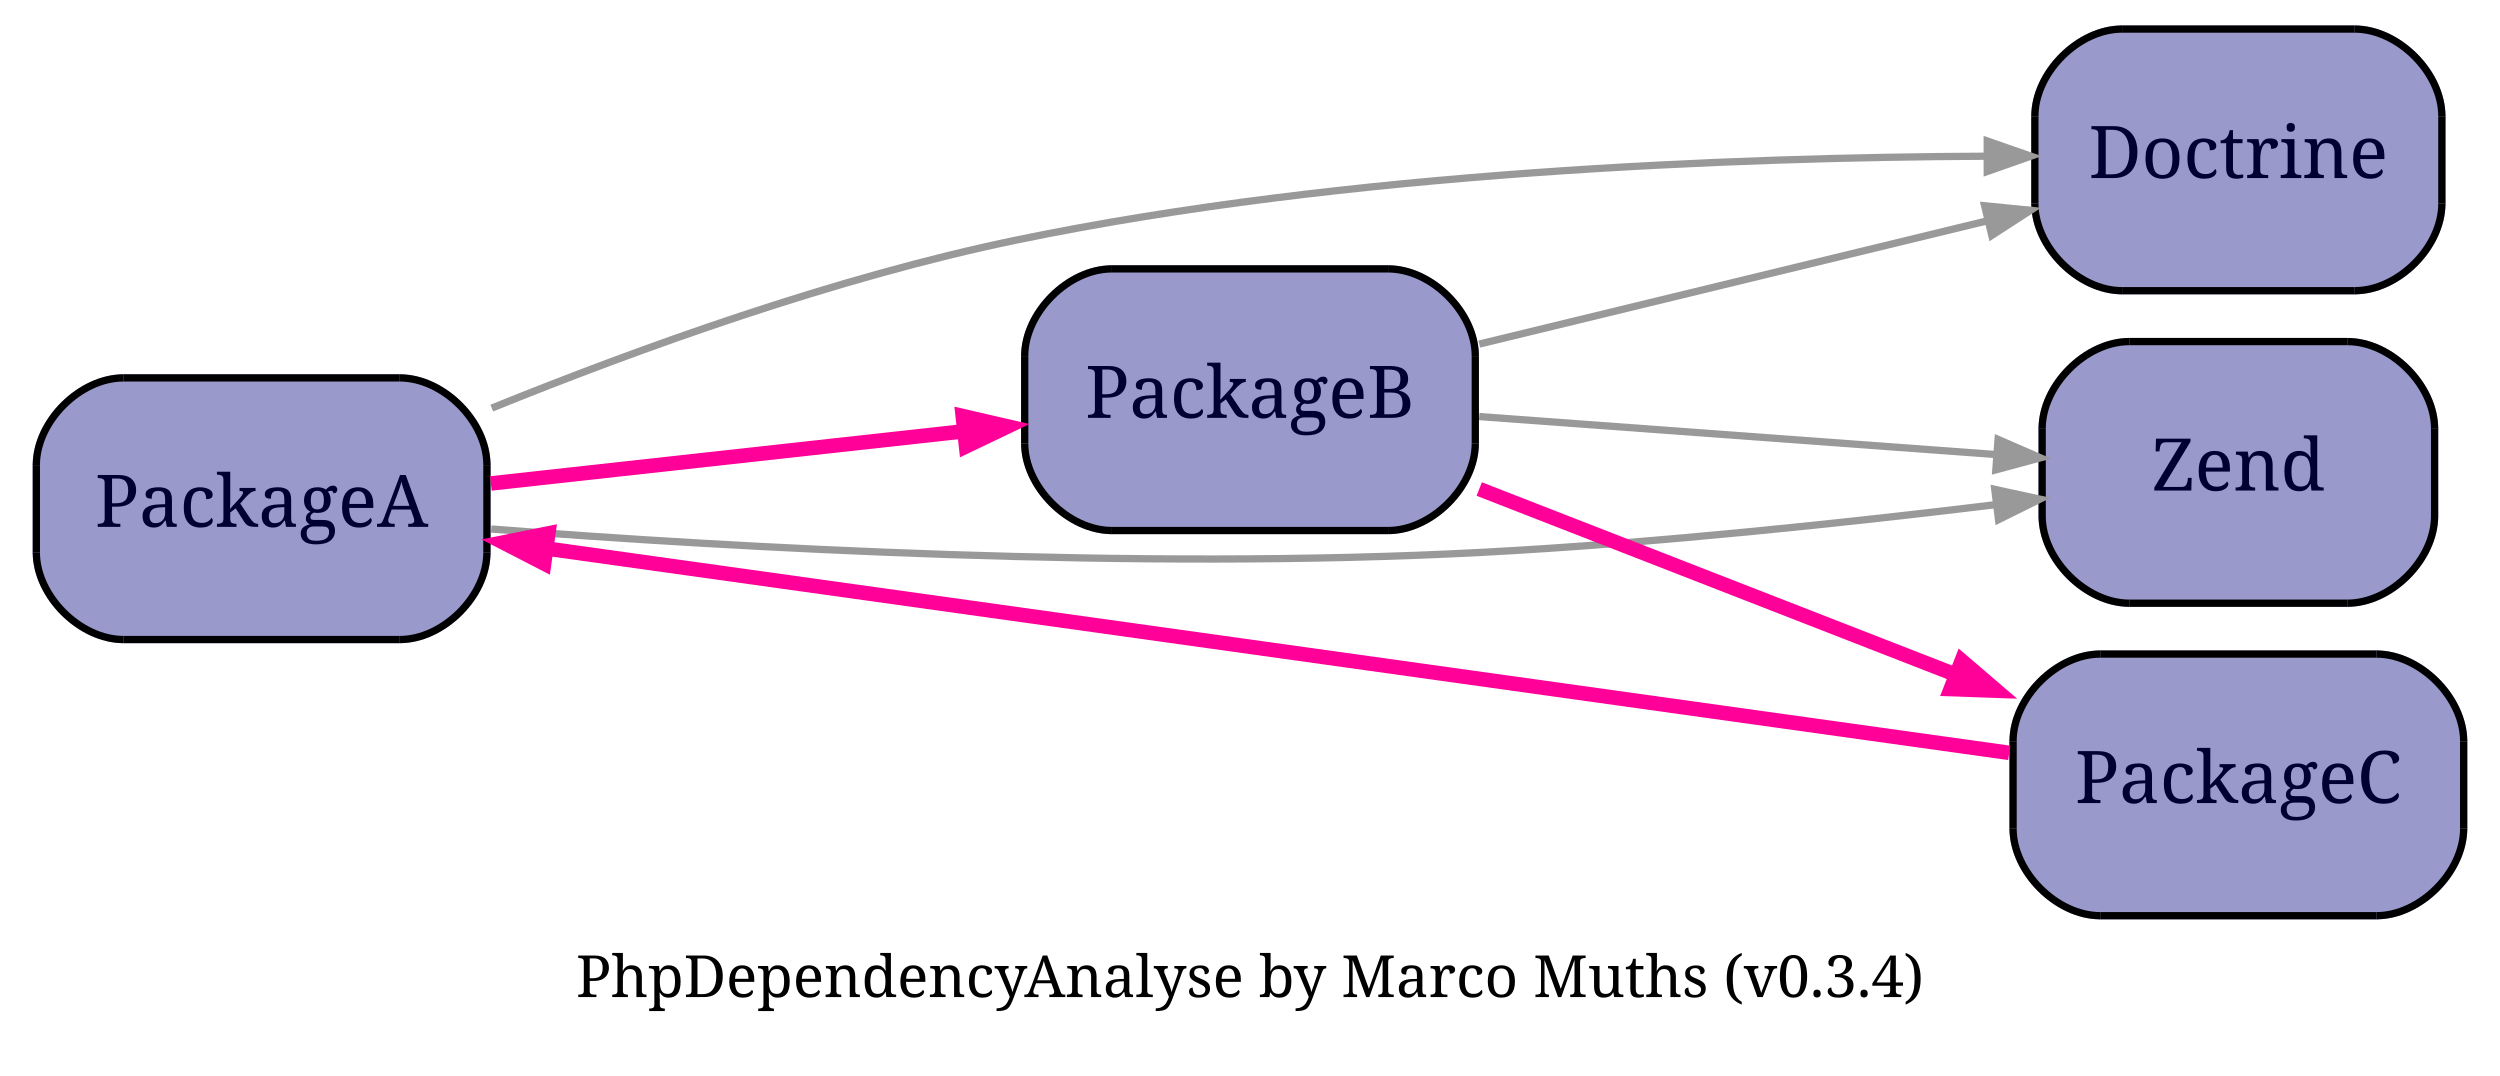
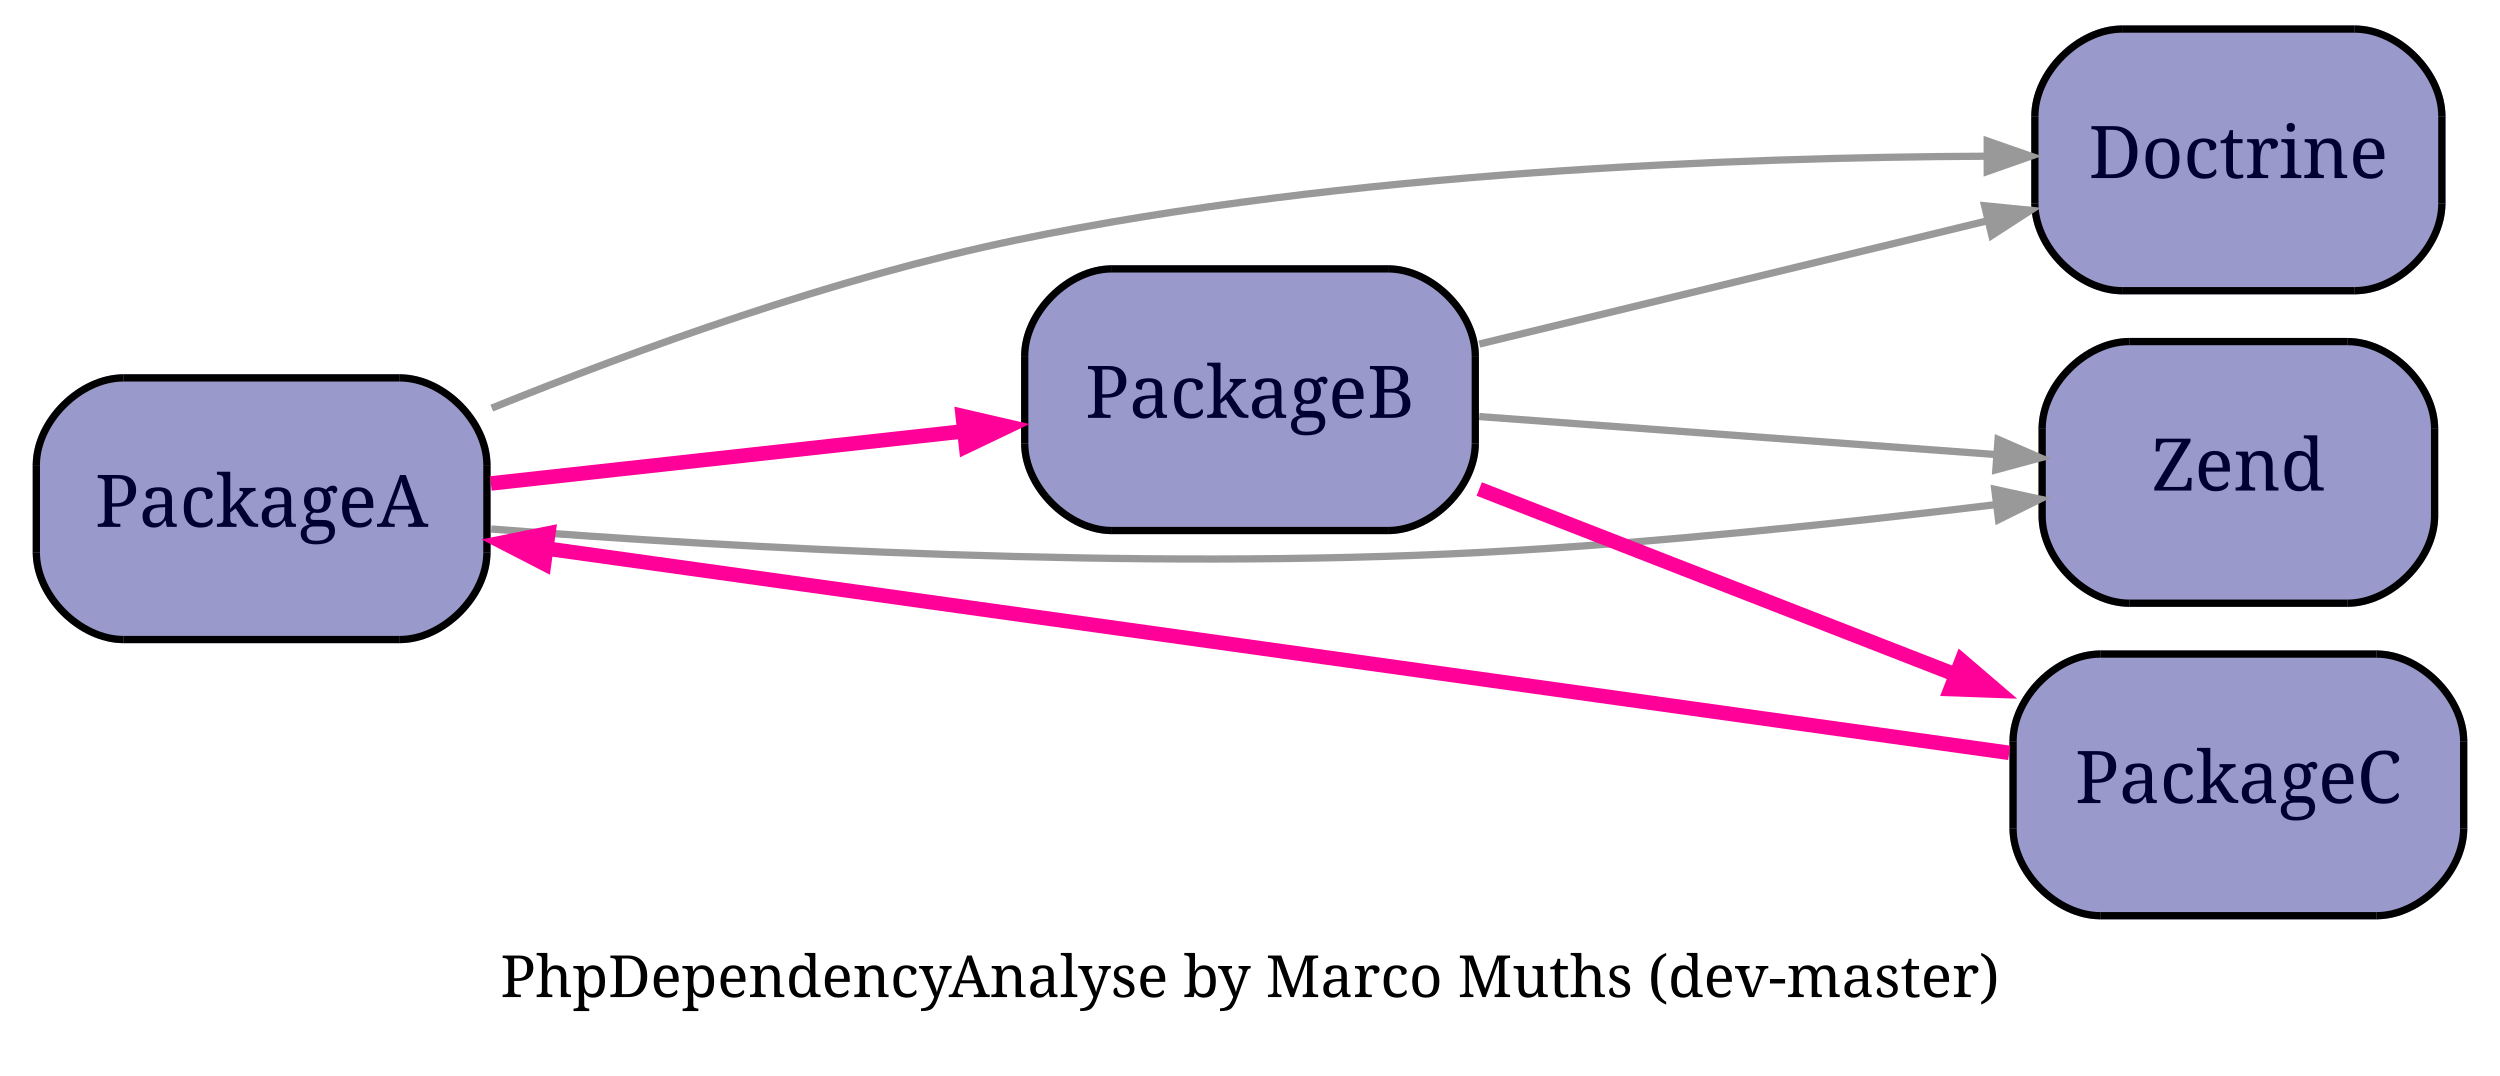
<svg xmlns="http://www.w3.org/2000/svg" width="344pt" height="148pt" viewBox="0.00 0.00 344.00 148.00">
  <g id="graph1" class="graph" transform="scale(1 1) rotate(0) translate(4 144)">
    <polygon fill="white" stroke="white" points="-4,5 -4,-144 341,-144 341,5 -4,5" />
-     <text text-anchor="middle" x="168" y="-6.8" font-family="Times Roman,serif" font-size="8.00">PhpDependencyAnalyse by Marco Muths (v0.3.4)</text>
+     <text text-anchor="middle" x="168" y="-6.8" font-family="Times Roman,serif" font-size="8.00">PhpDependencyAnalyse by Marco Muths (dev-master)</text>
    <g id="node1" class="node">
      <polygon fill="#9999cc" stroke="#9999cc" points="51,-92 13,-92 1,-80 1,-68 13,-56 51,-56 63,-68 63,-80 51,-92" />
      <path fill="#9999cc" stroke="#9999cc" d="M13,-92C7,-92 1,-86 1,-80" />
      <path fill="#9999cc" stroke="#9999cc" d="M1,-68C1,-62 7,-56 13,-56" />
      <path fill="#9999cc" stroke="#9999cc" d="M51,-56C57,-56 63,-62 63,-68" />
      <path fill="#9999cc" stroke="#9999cc" d="M63,-80C63,-86 57,-92 51,-92" />
      <polyline fill="none" stroke="black" points="51,-92 13,-92 " />
      <path fill="none" stroke="black" d="M13,-92C7,-92 1,-86 1,-80" />
      <polyline fill="none" stroke="black" points="1,-80 1,-68 " />
      <path fill="none" stroke="black" d="M1,-68C1,-62 7,-56 13,-56" />
      <polyline fill="none" stroke="black" points="13,-56 51,-56 " />
      <path fill="none" stroke="black" d="M51,-56C57,-56 63,-62 63,-68" />
      <polyline fill="none" stroke="black" points="63,-68 63,-80 " />
      <path fill="none" stroke="black" d="M63,-80C63,-86 57,-92 51,-92" />
      <text text-anchor="middle" x="32" y="-71.5" font-family="Times Roman,serif" font-size="10.00" fill="#000033">PackageA</text>
    </g>
    <g id="node2" class="node">
      <polygon fill="#9999cc" stroke="#9999cc" points="187,-107 149,-107 137,-95 137,-83 149,-71 187,-71 199,-83 199,-95 187,-107" />
      <path fill="#9999cc" stroke="#9999cc" d="M149,-107C143,-107 137,-101 137,-95" />
      <path fill="#9999cc" stroke="#9999cc" d="M137,-83C137,-77 143,-71 149,-71" />
      <path fill="#9999cc" stroke="#9999cc" d="M187,-71C193,-71 199,-77 199,-83" />
      <path fill="#9999cc" stroke="#9999cc" d="M199,-95C199,-101 193,-107 187,-107" />
      <polyline fill="none" stroke="black" points="187,-107 149,-107 " />
      <path fill="none" stroke="black" d="M149,-107C143,-107 137,-101 137,-95" />
      <polyline fill="none" stroke="black" points="137,-95 137,-83 " />
      <path fill="none" stroke="black" d="M137,-83C137,-77 143,-71 149,-71" />
      <polyline fill="none" stroke="black" points="149,-71 187,-71 " />
      <path fill="none" stroke="black" d="M187,-71C193,-71 199,-77 199,-83" />
      <polyline fill="none" stroke="black" points="199,-83 199,-95 " />
      <path fill="none" stroke="black" d="M199,-95C199,-101 193,-107 187,-107" />
      <text text-anchor="middle" x="168" y="-86.5" font-family="Times Roman,serif" font-size="10.00" fill="#000033">PackageB</text>
    </g>
    <g id="edge2" class="edge">
      <path fill="none" stroke="#ff0099" stroke-width="2" d="M63.543,-77.479C82.801,-79.603 107.597,-82.338 128.198,-84.61" />
      <polygon fill="#ff0099" stroke="#ff0099" points="127.898,-87.394 136.157,-85.488 128.512,-81.828 127.898,-87.394" />
    </g>
    <g id="node3" class="node">
      <polygon fill="#9999cc" stroke="#9999cc" points="320,-140 288,-140 276,-128 276,-116 288,-104 320,-104 332,-116 332,-128 320,-140" />
      <path fill="#9999cc" stroke="#9999cc" d="M288,-140C282,-140 276,-134 276,-128" />
      <path fill="#9999cc" stroke="#9999cc" d="M276,-116C276,-110 282,-104 288,-104" />
      <path fill="#9999cc" stroke="#9999cc" d="M320,-104C326,-104 332,-110 332,-116" />
      <path fill="#9999cc" stroke="#9999cc" d="M332,-128C332,-134 326,-140 320,-140" />
      <polyline fill="none" stroke="black" points="320,-140 288,-140 " />
      <path fill="none" stroke="black" d="M288,-140C282,-140 276,-134 276,-128" />
      <polyline fill="none" stroke="black" points="276,-128 276,-116 " />
      <path fill="none" stroke="black" d="M276,-116C276,-110 282,-104 288,-104" />
      <polyline fill="none" stroke="black" points="288,-104 320,-104 " />
      <path fill="none" stroke="black" d="M320,-104C326,-104 332,-110 332,-116" />
      <polyline fill="none" stroke="black" points="332,-116 332,-128 " />
      <path fill="none" stroke="black" d="M332,-128C332,-134 326,-140 320,-140" />
      <text text-anchor="middle" x="304" y="-119.5" font-family="Times Roman,serif" font-size="10.00" fill="#000033">Doctrine</text>
    </g>
    <g id="edge4" class="edge">
      <path fill="none" stroke="#999999" d="M63.667,-87.847C83.942,-96.061 111.038,-105.846 136,-111 181.408,-120.375 235.046,-122.355 269.281,-122.505" />
      <polygon fill="#999999" stroke="#999999" points="269.439,-124.605 275.442,-122.513 269.444,-120.405 269.439,-124.605" />
    </g>
    <g id="node4" class="node">
      <polygon fill="#9999cc" stroke="#9999cc" points="319,-97 289,-97 277,-85 277,-73 289,-61 319,-61 331,-73 331,-85 319,-97" />
      <path fill="#9999cc" stroke="#9999cc" d="M289,-97C283,-97 277,-91 277,-85" />
      <path fill="#9999cc" stroke="#9999cc" d="M277,-73C277,-67 283,-61 289,-61" />
      <path fill="#9999cc" stroke="#9999cc" d="M319,-61C325,-61 331,-67 331,-73" />
      <path fill="#9999cc" stroke="#9999cc" d="M331,-85C331,-91 325,-97 319,-97" />
      <polyline fill="none" stroke="black" points="319,-97 289,-97 " />
      <path fill="none" stroke="black" d="M289,-97C283,-97 277,-91 277,-85" />
      <polyline fill="none" stroke="black" points="277,-85 277,-73 " />
      <path fill="none" stroke="black" d="M277,-73C277,-67 283,-61 289,-61" />
      <polyline fill="none" stroke="black" points="289,-61 319,-61 " />
      <path fill="none" stroke="black" d="M319,-61C325,-61 331,-67 331,-73" />
      <polyline fill="none" stroke="black" points="331,-73 331,-85 " />
      <path fill="none" stroke="black" d="M331,-85C331,-91 325,-97 319,-97" />
      <text text-anchor="middle" x="304" y="-76.5" font-family="Times Roman,serif" font-size="10.00" fill="#000033">Zend</text>
    </g>
    <g id="edge6" class="edge">
      <path fill="none" stroke="#999999" d="M63.597,-71.208C97.375,-68.612 152.494,-65.495 200,-68 223.661,-69.248 250.224,-72.082 270.583,-74.561" />
      <polygon fill="#999999" stroke="#999999" points="270.479,-76.664 276.691,-75.317 270.995,-72.496 270.479,-76.664" />
    </g>
    <g id="edge10" class="edge">
      <path fill="none" stroke="#999999" d="M199.543,-96.654C220.487,-101.736 247.981,-108.407 269.505,-113.63" />
      <polygon fill="#999999" stroke="#999999" points="269.081,-115.688 275.407,-115.062 270.071,-111.606 269.081,-115.688" />
    </g>
    <g id="edge12" class="edge">
      <path fill="none" stroke="#999999" d="M199.543,-86.681C220.826,-85.116 248.873,-83.053 270.545,-81.46" />
      <polygon fill="#999999" stroke="#999999" points="270.935,-83.537 276.764,-81.003 270.627,-79.348 270.935,-83.537" />
    </g>
    <g id="node5" class="node">
      <polygon fill="#9999cc" stroke="#9999cc" points="323,-54 285,-54 273,-42 273,-30 285,-18 323,-18 335,-30 335,-42 323,-54" />
      <path fill="#9999cc" stroke="#9999cc" d="M285,-54C279,-54 273,-48 273,-42" />
      <path fill="#9999cc" stroke="#9999cc" d="M273,-30C273,-24 279,-18 285,-18" />
      <path fill="#9999cc" stroke="#9999cc" d="M323,-18C329,-18 335,-24 335,-30" />
      <path fill="#9999cc" stroke="#9999cc" d="M335,-42C335,-48 329,-54 323,-54" />
      <polyline fill="none" stroke="black" points="323,-54 285,-54 " />
      <path fill="none" stroke="black" d="M285,-54C279,-54 273,-48 273,-42" />
      <polyline fill="none" stroke="black" points="273,-42 273,-30 " />
      <path fill="none" stroke="black" d="M273,-30C273,-24 279,-18 285,-18" />
      <polyline fill="none" stroke="black" points="285,-18 323,-18 " />
      <path fill="none" stroke="black" d="M323,-18C329,-18 335,-24 335,-30" />
      <polyline fill="none" stroke="black" points="335,-30 335,-42 " />
      <path fill="none" stroke="black" d="M335,-42C335,-48 329,-54 323,-54" />
      <text text-anchor="middle" x="304" y="-33.5" font-family="Times Roman,serif" font-size="10.00" fill="#000033">PackageC</text>
    </g>
    <g id="edge8" class="edge">
      <path fill="none" stroke="#ff0099" stroke-width="2" d="M199.543,-76.707C218.886,-69.169 243.817,-59.454 264.471,-51.405" />
      <polygon fill="#ff0099" stroke="#ff0099" points="265.72,-53.923 272.157,-48.409 263.686,-48.705 265.72,-53.923" />
    </g>
    <g id="edge14" class="edge">
      <path fill="none" stroke="#ff0099" stroke-width="2" d="M272.468,-40.405C222.742,-47.352 126.183,-60.842 71.769,-68.444" />
      <polygon fill="#ff0099" stroke="#ff0099" points="71.27,-65.686 63.734,-69.567 72.045,-71.233 71.27,-65.686" />
    </g>
  </g>
</svg>
